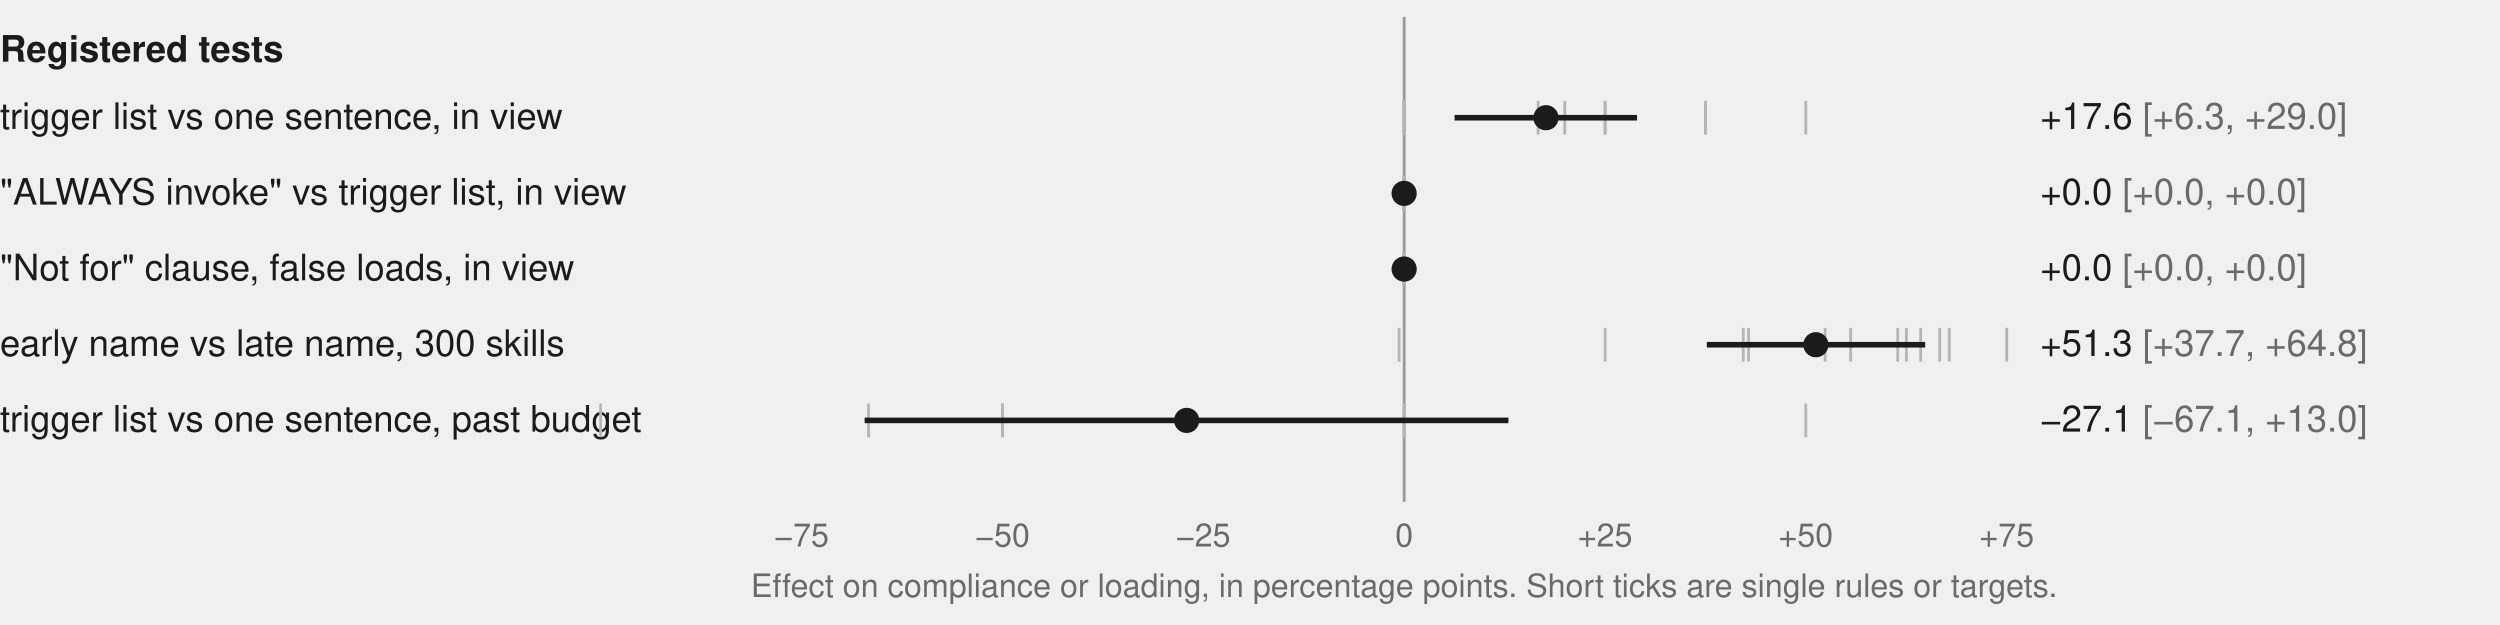
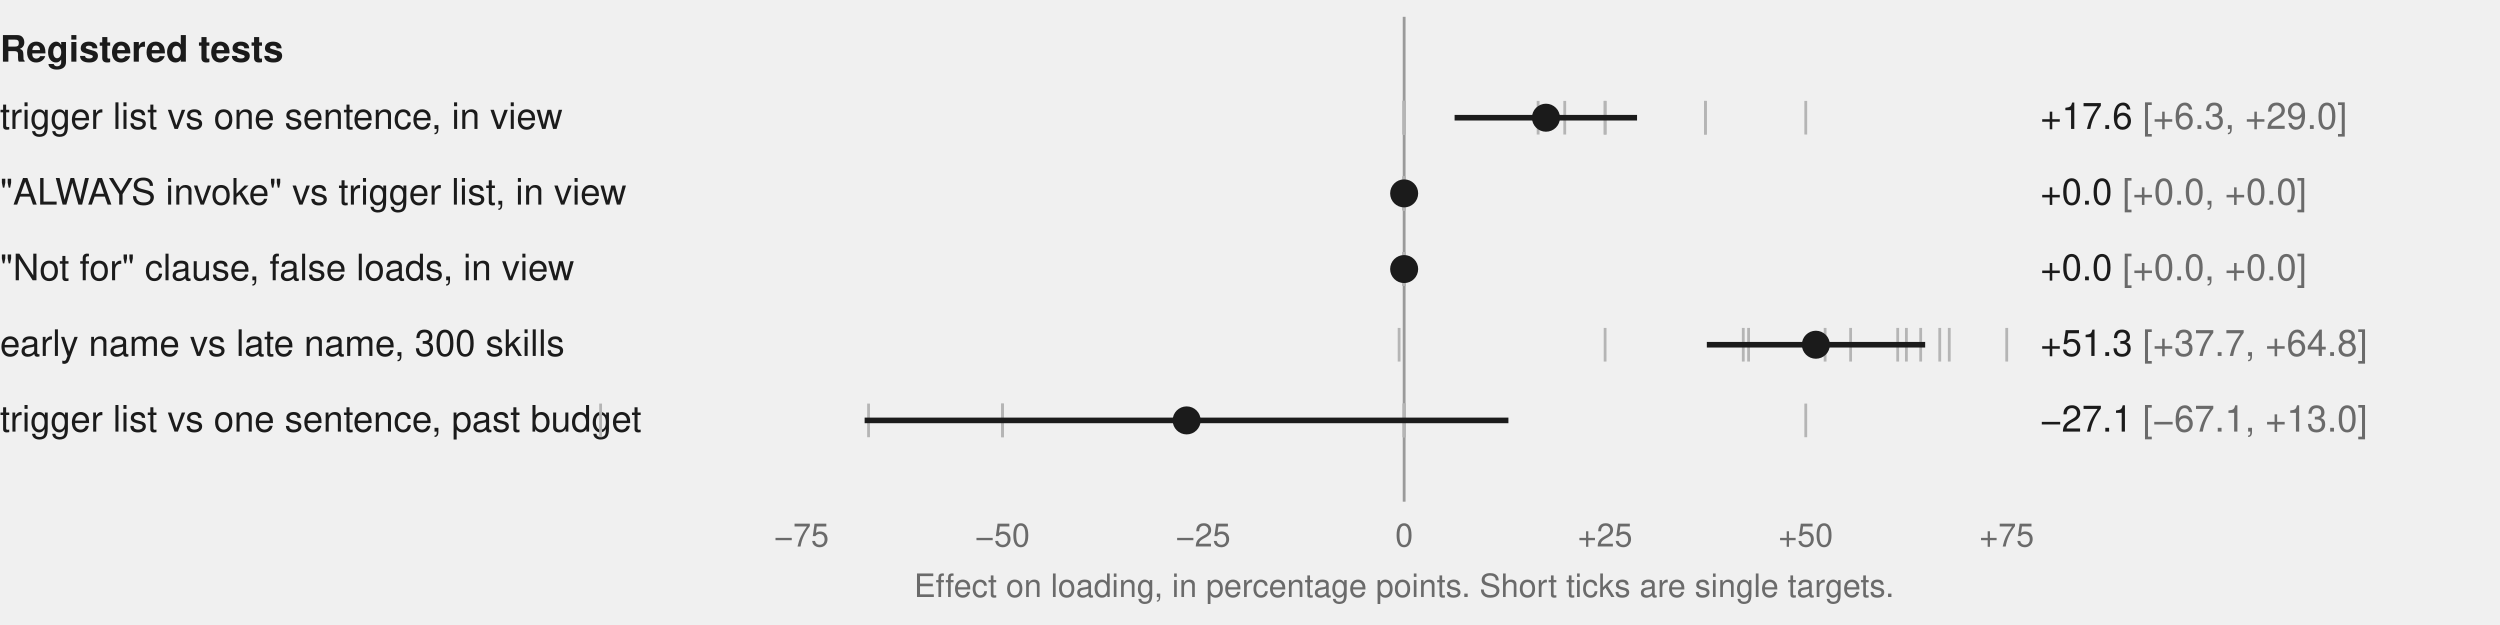
<svg xmlns="http://www.w3.org/2000/svg" viewBox="0 0 892 223" width="892" height="223">
  <style>
text{font:13px -apple-system,BlinkMacSystemFont,'Segoe UI',Helvetica,Arial,sans-serif;font-variant-numeric:tabular-nums;fill:#1b1b1b}
.m{fill:#6a6a6a}.b{font-weight:600}.s{font-size:11.5px}
- .l{stroke:#1b1b1b;fill:none}.z{stroke:#9a9a9a;fill:none}.q{stroke:#b5b5b5;fill:none}.d{fill:#1b1b1b}.h{fill:#fff;stroke:#1b1b1b;stroke-width:1.75}
- @media (prefers-color-scheme:dark){text{fill:#ececec}.m{fill:#a8a8a8}.l{stroke:#ececec}.z{stroke:#808080}.q{stroke:#5c5c5c}.d{fill:#ececec}.h{fill:#141414;stroke:#ececec}}
+ .l{stroke:#1b1b1b;fill:none}.w{stroke:#6a6a6a;fill:none}.z{stroke:#9a9a9a;fill:none}.q{stroke:#b5b5b5;fill:none}.g{stroke:#e2e2e2;fill:none}.d{fill:#1b1b1b;stroke:#1b1b1b}.h{fill:#fff;stroke:#6a6a6a;stroke-width:1.75}
+ @media (prefers-color-scheme:dark){text{fill:#ececec}.m{fill:#a8a8a8}.l{stroke:#ececec}.w{stroke:#a8a8a8}.z{stroke:#808080}.q{stroke:#5c5c5c}.g{stroke:#333;fill:none}.d{fill:#ececec;stroke:#ececec}.h{fill:#141414;stroke:#a8a8a8}}
</style>
  <line class="z" x1="501.0" x2="501.0" y1="6" y2="179" />
  <text class="m s" text-anchor="middle" x="286.0" y="195">−75</text>
  <text class="m s" text-anchor="middle" x="357.7" y="195">−50</text>
  <text class="m s" text-anchor="middle" x="429.3" y="195">−25</text>
  <text class="m s" text-anchor="middle" x="501.0" y="195">0</text>
  <text class="m s" text-anchor="middle" x="572.7" y="195">+25</text>
  <text class="m s" text-anchor="middle" x="644.3" y="195">+50</text>
  <text class="m s" text-anchor="middle" x="716.0" y="195">+75</text>
-   <text class="m s" text-anchor="middle" x="501.0" y="213">Effect on compliance or loading, in percentage points. Short ticks are single rules or targets.</text>
+   <text class="m s" text-anchor="middle" x="501.0" y="213">Effect on loading, in percentage points. Short ticks are single targets.</text>
  <text x="0" y="22" class="b">Registered tests</text>
  <text x="0" y="46">trigger list vs one sentence, in view</text>
  <line class="q" x1="501.0" x2="501.0" y1="36" y2="48" />
  <line class="q" x1="501.0" x2="501.0" y1="36" y2="48" />
  <line class="q" x1="501.0" x2="501.0" y1="36" y2="48" />
  <line class="q" x1="501.0" x2="501.0" y1="36" y2="48" />
  <line class="q" x1="608.5" x2="608.5" y1="36" y2="48" />
  <line class="q" x1="548.8" x2="548.8" y1="36" y2="48" />
  <line class="q" x1="558.3" x2="558.3" y1="36" y2="48" />
  <line class="q" x1="608.5" x2="608.5" y1="36" y2="48" />
  <line class="q" x1="572.7" x2="572.7" y1="36" y2="48" />
  <line class="q" x1="572.7" x2="572.7" y1="36" y2="48" />
  <line class="q" x1="644.3" x2="644.3" y1="36" y2="48" />
  <line class="q" x1="501.0" x2="501.0" y1="36" y2="48" />
  <line class="l" stroke-width="2" x1="519.0" x2="584.1" y1="42" y2="42" />
  <circle class="d" cx="551.6" cy="42" r="4.5" />
  <text x="728" y="46">+17.6 <tspan class="m">[+6.3, +29.0]</tspan>
  </text>
  <text x="0" y="73">"ALWAYS invoke" vs trigger list, in view</text>
  <line class="q" x1="501.0" x2="501.0" y1="63" y2="75" />
  <line class="q" x1="501.0" x2="501.0" y1="63" y2="75" />
  <line class="q" x1="501.0" x2="501.0" y1="63" y2="75" />
  <line class="q" x1="501.0" x2="501.0" y1="63" y2="75" />
  <line class="q" x1="501.0" x2="501.0" y1="63" y2="75" />
  <line class="q" x1="501.0" x2="501.0" y1="63" y2="75" />
  <line class="q" x1="501.0" x2="501.0" y1="63" y2="75" />
  <line class="q" x1="501.0" x2="501.0" y1="63" y2="75" />
  <line class="q" x1="501.0" x2="501.0" y1="63" y2="75" />
  <line class="q" x1="501.0" x2="501.0" y1="63" y2="75" />
  <line class="q" x1="501.0" x2="501.0" y1="63" y2="75" />
  <line class="l" stroke-width="2" x1="501.0" x2="501.0" y1="69" y2="69" />
  <circle class="d" cx="501.0" cy="69" r="4.5" />
  <text x="728" y="73">+0.0 <tspan class="m">[+0.0, +0.0]</tspan>
  </text>
  <text x="0" y="100">"Not for" clause, false loads, in view</text>
  <line class="q" x1="501.0" x2="501.0" y1="90" y2="102" />
  <line class="q" x1="501.0" x2="501.0" y1="90" y2="102" />
  <line class="q" x1="501.0" x2="501.0" y1="90" y2="102" />
  <line class="q" x1="501.0" x2="501.0" y1="90" y2="102" />
  <line class="q" x1="501.0" x2="501.0" y1="90" y2="102" />
  <line class="q" x1="501.0" x2="501.0" y1="90" y2="102" />
  <line class="q" x1="501.0" x2="501.0" y1="90" y2="102" />
  <line class="q" x1="501.0" x2="501.0" y1="90" y2="102" />
  <line class="q" x1="501.0" x2="501.0" y1="90" y2="102" />
  <line class="q" x1="501.0" x2="501.0" y1="90" y2="102" />
  <line class="l" stroke-width="2" x1="501.0" x2="501.0" y1="96" y2="96" />
  <circle class="d" cx="501.0" cy="96" r="4.5" />
  <text x="728" y="100">+0.0 <tspan class="m">[+0.0, +0.0]</tspan>
  </text>
  <text x="0" y="127">early name vs late name, 300 skills</text>
  <line class="q" x1="685.3" x2="685.3" y1="117" y2="129" />
  <line class="q" x1="499.2" x2="499.2" y1="117" y2="129" />
  <line class="q" x1="692.1" x2="692.1" y1="117" y2="129" />
  <line class="q" x1="695.5" x2="695.5" y1="117" y2="129" />
  <line class="q" x1="622.0" x2="622.0" y1="117" y2="129" />
  <line class="q" x1="716.0" x2="716.0" y1="117" y2="129" />
  <line class="q" x1="623.9" x2="623.9" y1="117" y2="129" />
  <line class="q" x1="677.1" x2="677.1" y1="117" y2="129" />
  <line class="q" x1="680.2" x2="680.2" y1="117" y2="129" />
  <line class="q" x1="660.3" x2="660.3" y1="117" y2="129" />
  <line class="q" x1="651.2" x2="651.2" y1="117" y2="129" />
  <line class="q" x1="572.7" x2="572.7" y1="117" y2="129" />
  <line class="l" stroke-width="2" x1="609.0" x2="686.9" y1="123" y2="123" />
  <circle class="d" cx="647.9" cy="123" r="4.5" />
  <text x="728" y="127">+51.3 <tspan class="m">[+37.7, +64.8]</tspan>
  </text>
  <text x="0" y="154">trigger list vs one sentence, past budget</text>
  <line class="q" x1="214.3" x2="214.3" y1="144" y2="156" />
  <line class="q" x1="501.0" x2="501.0" y1="144" y2="156" />
  <line class="q" x1="309.9" x2="309.9" y1="144" y2="156" />
  <line class="q" x1="357.7" x2="357.7" y1="144" y2="156" />
  <line class="q" x1="501.0" x2="501.0" y1="144" y2="156" />
  <line class="q" x1="644.3" x2="644.3" y1="144" y2="156" />
  <line class="q" x1="501.0" x2="501.0" y1="144" y2="156" />
  <line class="q" x1="357.7" x2="357.7" y1="144" y2="156" />
  <line class="l" stroke-width="2" x1="308.5" x2="538.2" y1="150" y2="150" />
  <circle class="d" cx="423.4" cy="150" r="4.5" />
  <text x="728" y="154">−27.1 <tspan class="m">[−67.1, +13.0]</tspan>
  </text>
</svg>
